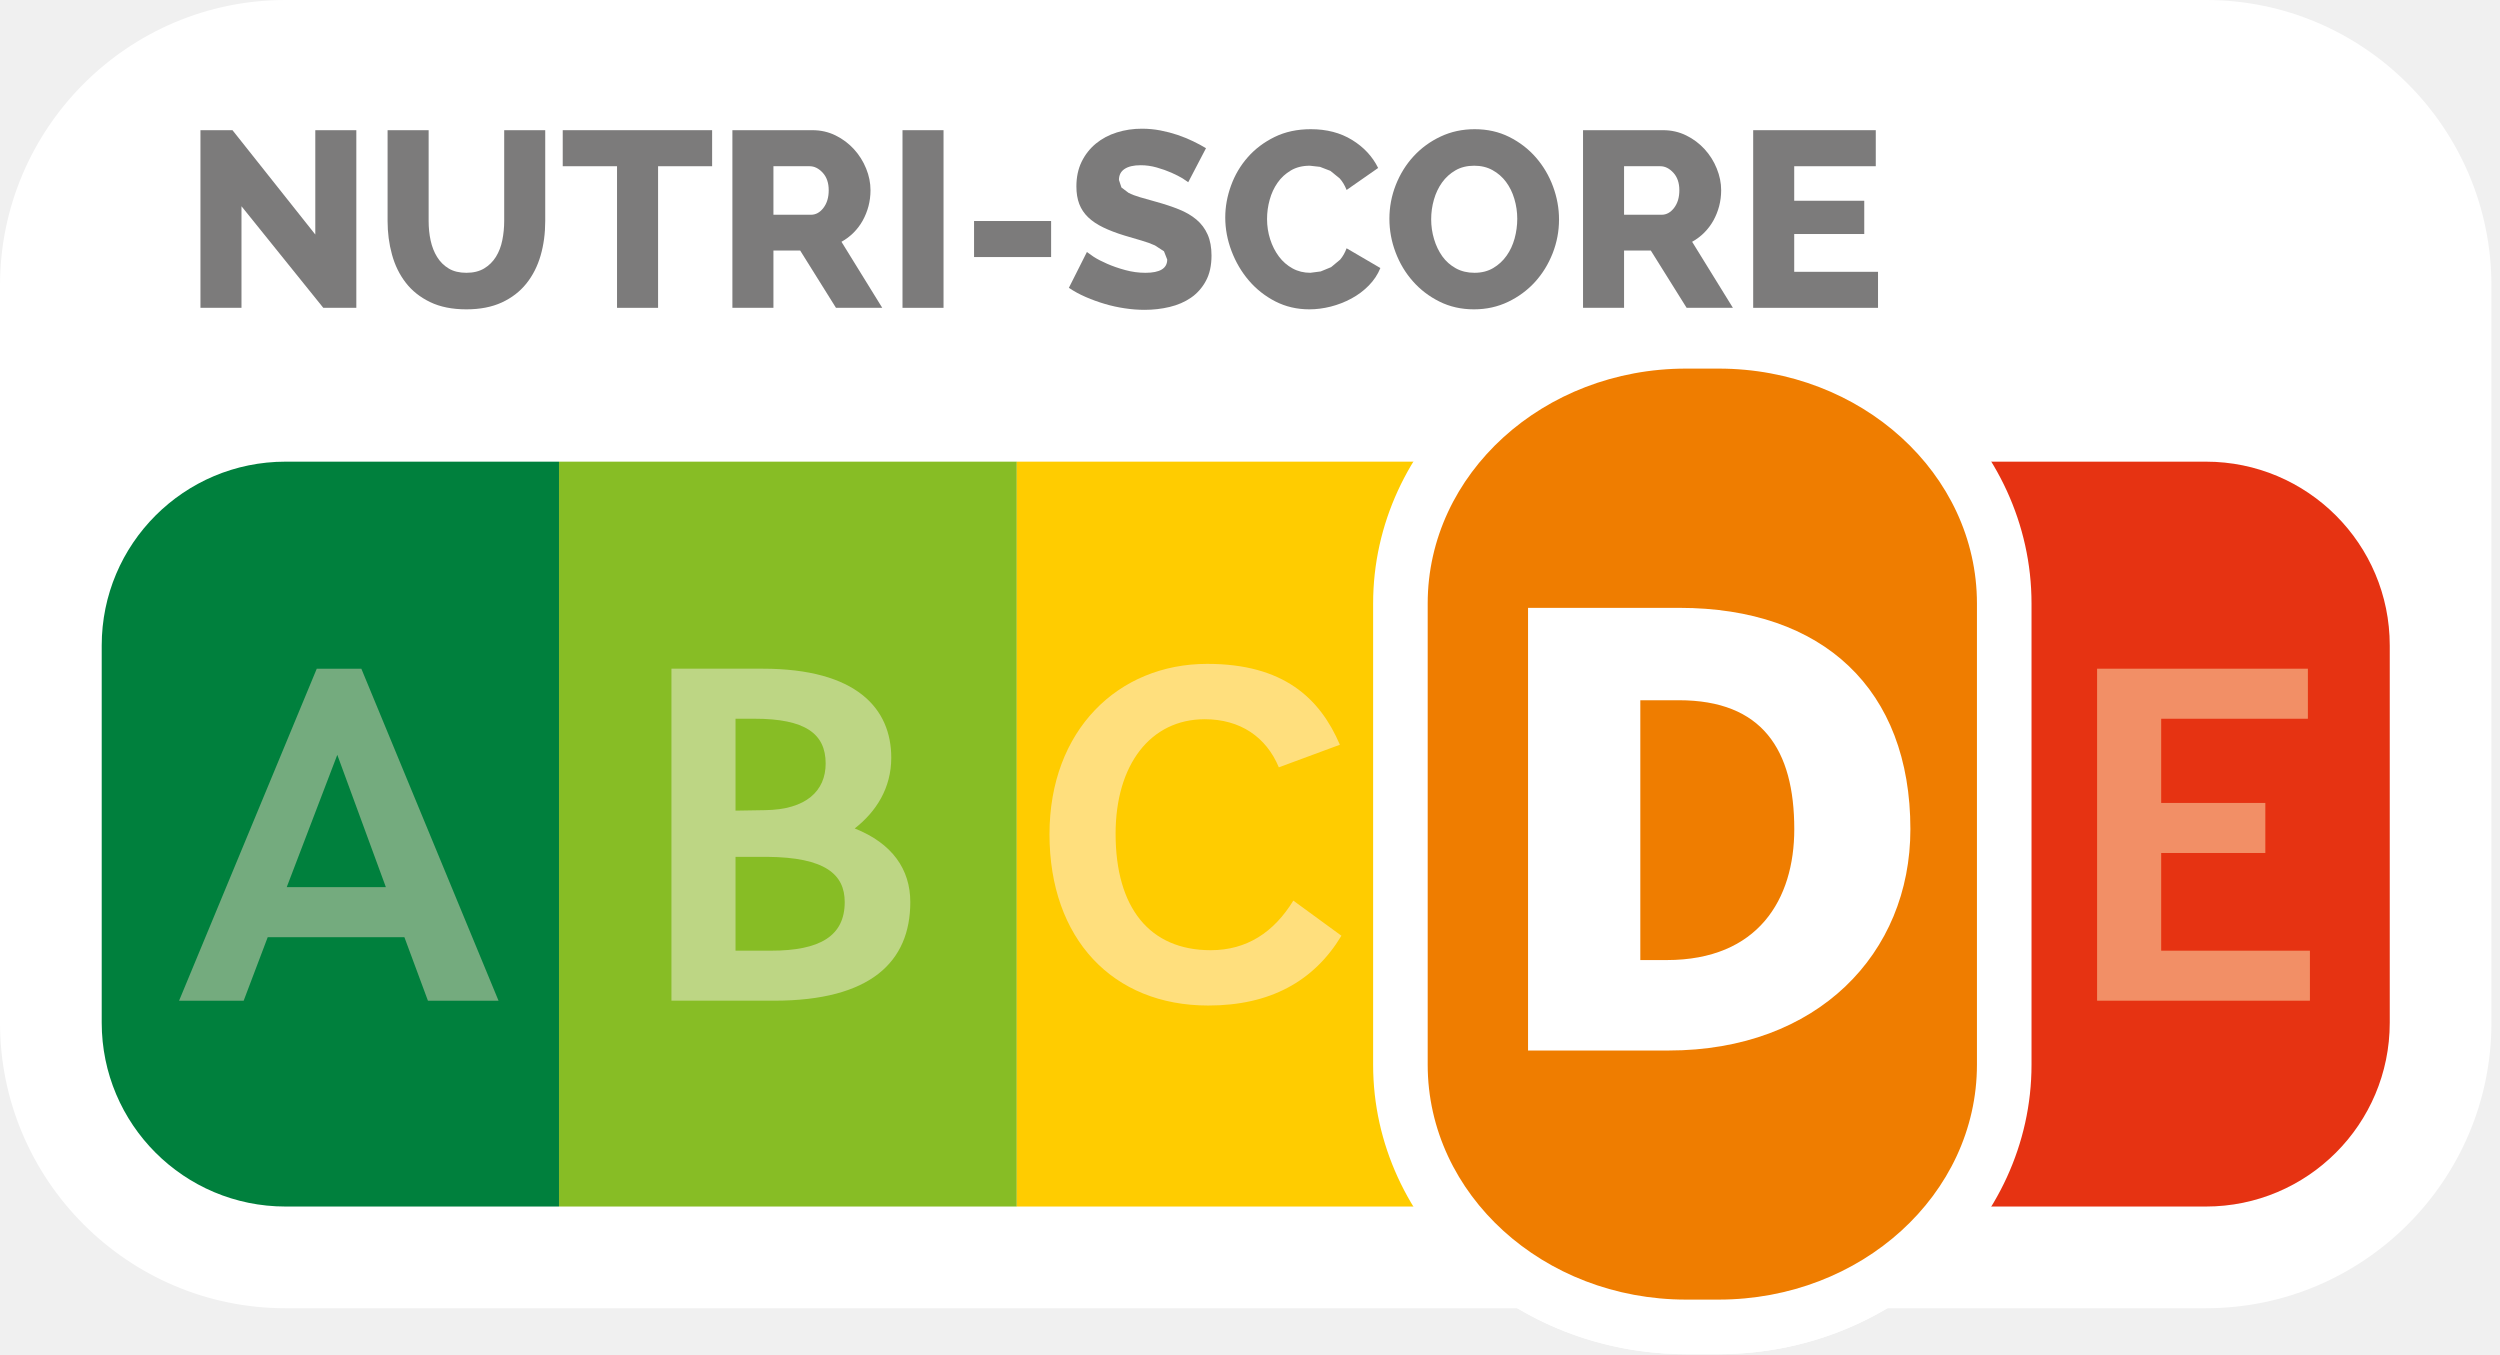
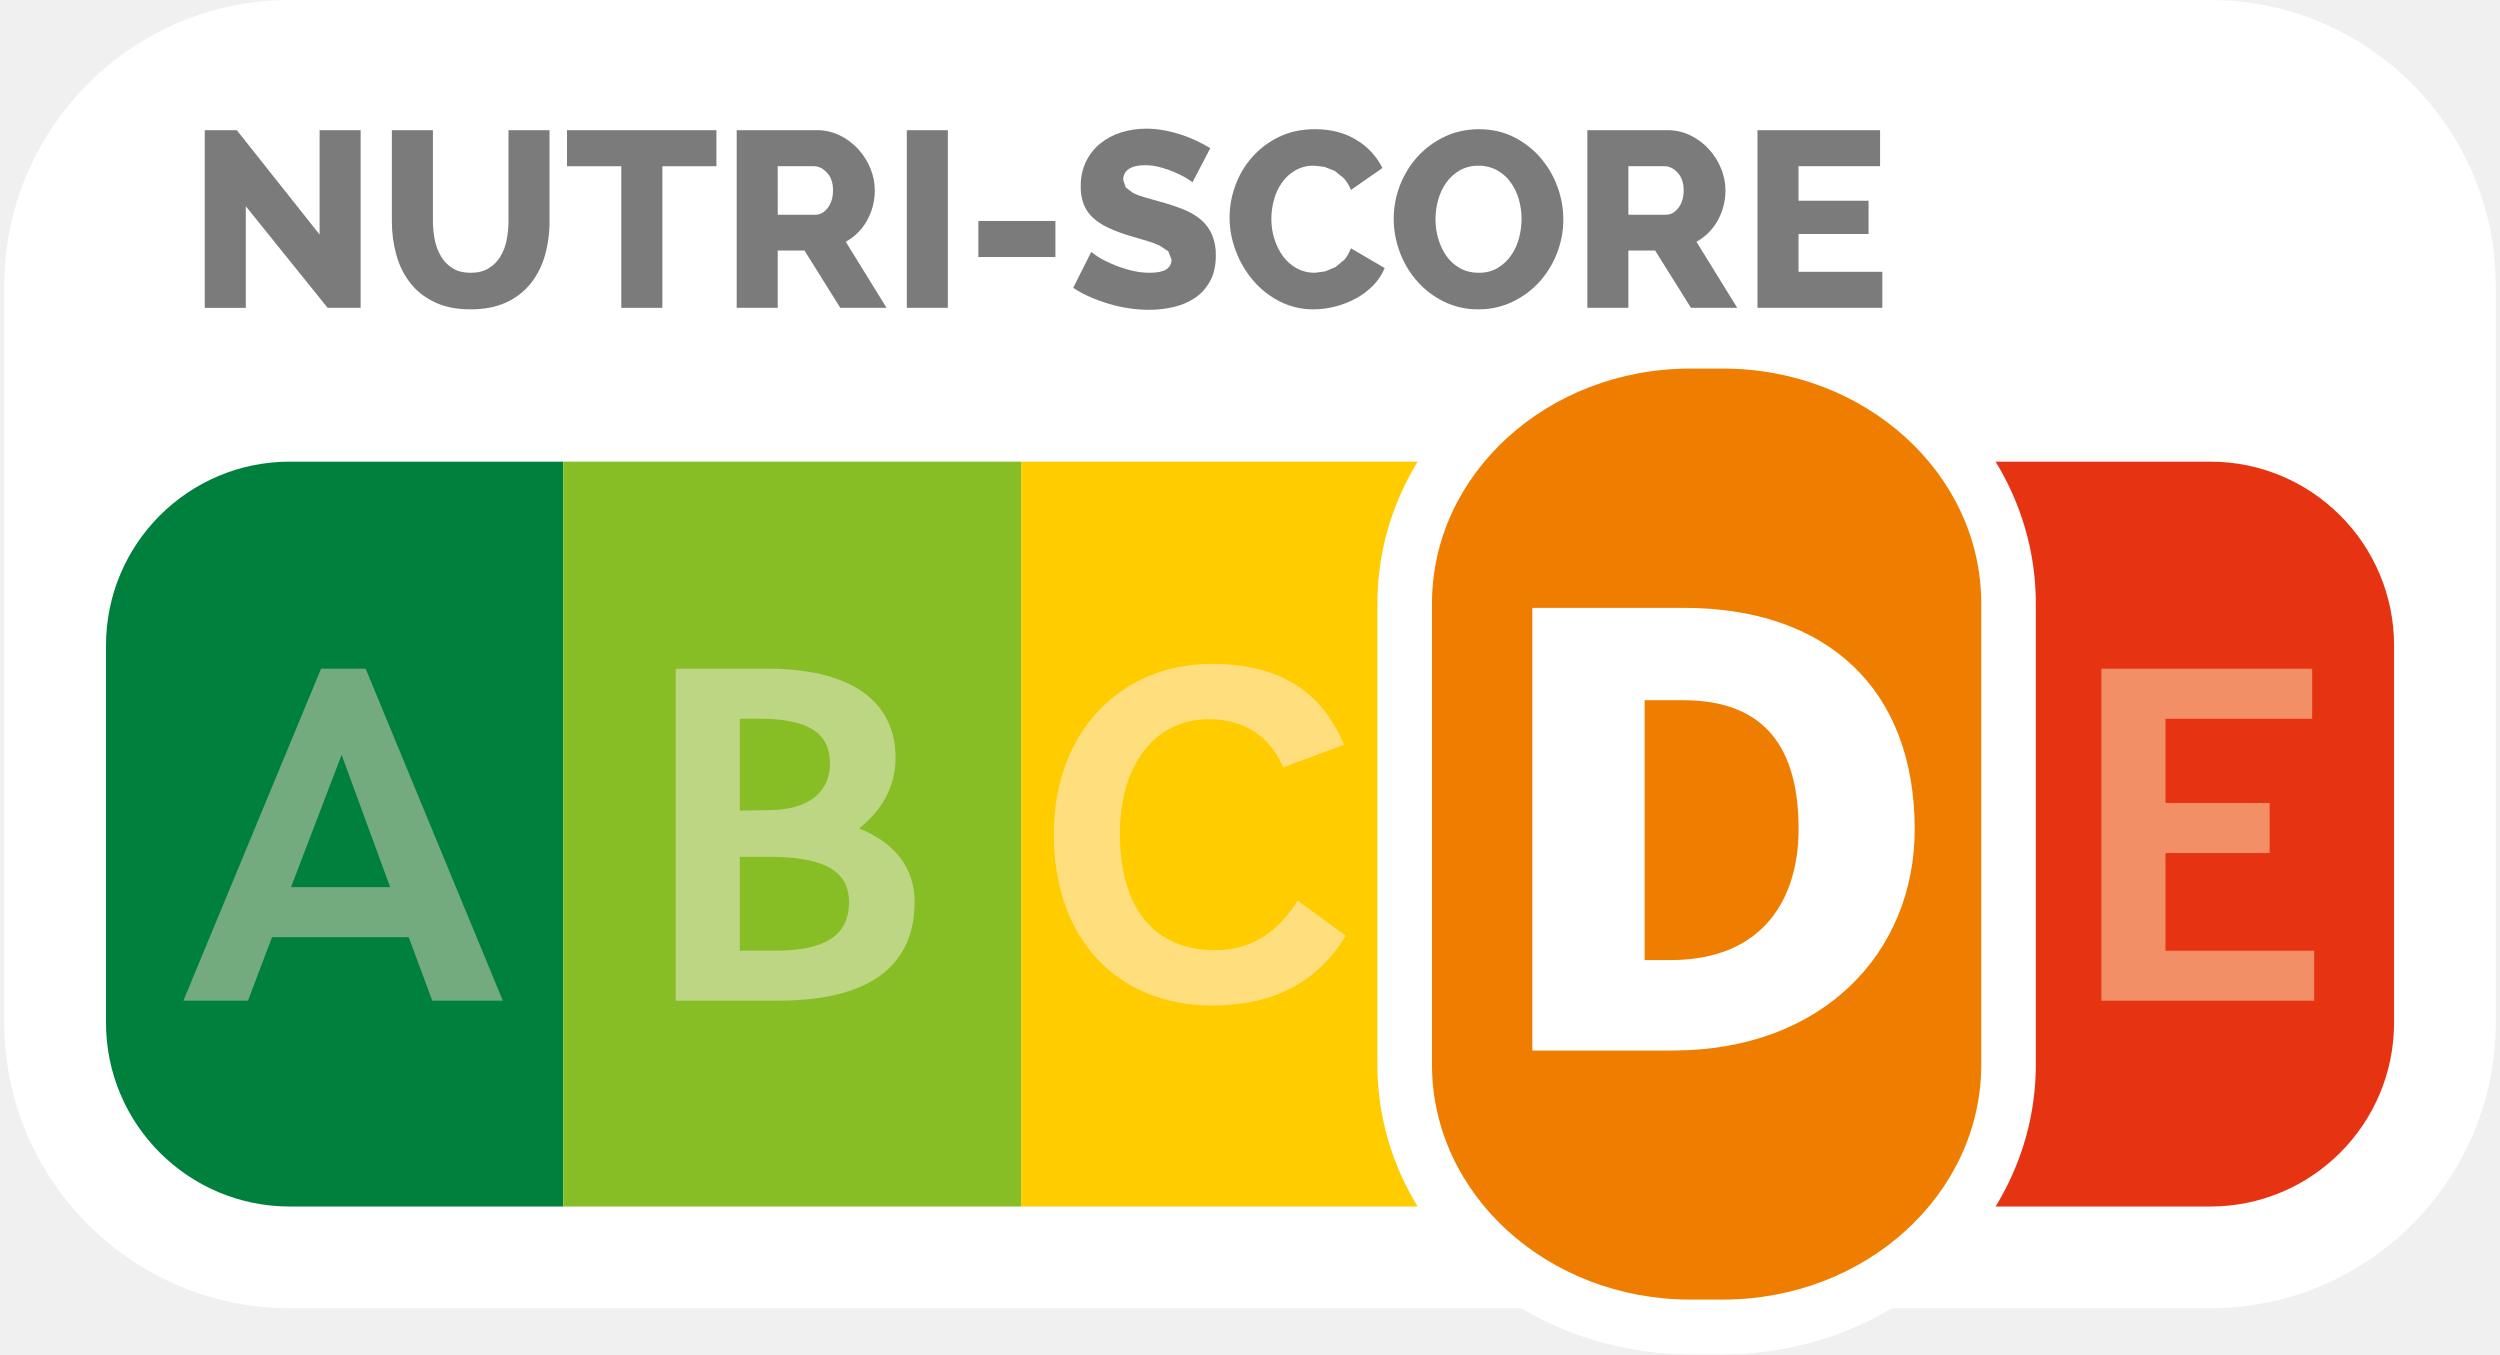
- <svg xmlns="http://www.w3.org/2000/svg" width="240" height="130" viewBox="0 0 240 130" version="1.1" id="svg2032">
-   <defs id="defs2029">
-     <clipPath clipPathUnits="userSpaceOnUse" id="clipPath1836">
-       <path d="m -576.406,-131.683 h 841.89 v 595.276 H -576.406 Z" id="path1838" style="stroke-width:1" />
-     </clipPath>
-     <clipPath clipPathUnits="userSpaceOnUse" id="clipPath1817">
-       <path d="m -480.445,-91.617 h 841.89 v 595.276 H -480.445 Z" id="path1819" style="stroke-width:1" />
-     </clipPath>
-     <clipPath clipPathUnits="userSpaceOnUse" id="clipPath1872">
-       <path d="m -488.313,-132.237 h 841.89 v 595.276 H -488.313 Z" id="path1874" style="stroke-width:1" />
-     </clipPath>
-     <clipPath clipPathUnits="userSpaceOnUse" id="clipPath1878">
-       <path d="m -519.714,-136.177 h 841.89 v 595.276 H -519.714 Z" id="path1880" style="stroke-width:1" />
-     </clipPath>
-     <clipPath clipPathUnits="userSpaceOnUse" id="clipPath1886">
-       <path d="m -521.325,-134.642 h 841.89 v 595.276 H -521.325 Z" id="path1888" style="stroke-width:1" />
-     </clipPath>
-     <clipPath clipPathUnits="userSpaceOnUse" id="clipPath1892">
-       <path d="m -532.144,-130.648 h 841.89 v 595.276 H -532.144 Z" id="path1894" style="stroke-width:1" />
-     </clipPath>
-     <clipPath clipPathUnits="userSpaceOnUse" id="clipPath1898">
-       <path d="m -500.02,-102.749 h 841.89 v 595.276 H -500.02 Z" id="path1900" style="stroke-width:1" />
-     </clipPath>
-     <clipPath clipPathUnits="userSpaceOnUse" id="clipPath1904">
-       <path d="m -522.55,-115.224 h 841.89 v 595.276 H -522.55 Z" id="path1906" style="stroke-width:1" />
-     </clipPath>
-     <clipPath clipPathUnits="userSpaceOnUse" id="clipPath1910">
-       <path d="m -561.373,-85.195 h 841.89 v 595.276 H -561.373 Z" id="path1912" style="stroke-width:1" />
-     </clipPath>
-     <clipPath clipPathUnits="userSpaceOnUse" id="clipPath1916">
-       <path d="m -562.786,-87.568 h 841.89 v 595.276 H -562.786 Z" id="path1918" style="stroke-width:1" />
-     </clipPath>
-     <clipPath clipPathUnits="userSpaceOnUse" id="clipPath1593">
-       <path d="m -503.056,-291.809 h 841.89 v 595.276 H -503.056 Z" id="path1595" style="stroke-width:1" />
-     </clipPath>
-     <clipPath clipPathUnits="userSpaceOnUse" id="clipPath1929">
-       <path d="m -503.055,-239.322 h 841.89 v 595.276 H -503.055 Z" id="path1931" style="stroke-width:1" />
-     </clipPath>
-     <clipPath clipPathUnits="userSpaceOnUse" id="clipPath1605">
-       <path d="m -427.382,-279.942 h 841.89 v 595.276 H -427.382 Z" id="path1607" style="stroke-width:1" />
-     </clipPath>
-     <clipPath clipPathUnits="userSpaceOnUse" id="clipPath1618">
-       <path d="m -458.785,-283.881 h 841.89 v 595.276 H -458.785 Z" id="path1620" style="stroke-width:1" />
-     </clipPath>
-     <clipPath clipPathUnits="userSpaceOnUse" id="clipPath1611">
-       <path d="M -460.394,-282.347 H 381.496 V 312.929 H -460.394 Z" id="path1613" style="stroke-width:1" />
-     </clipPath>
-     <clipPath clipPathUnits="userSpaceOnUse" id="clipPath1599">
-       <path d="m -471.214,-278.353 h 841.89 v 595.276 H -471.214 Z" id="path1601" style="stroke-width:1" />
-     </clipPath>
-     <clipPath clipPathUnits="userSpaceOnUse" id="clipPath1624">
-       <path d="m -441.091,-250.452 h 841.89 v 595.276 H -441.091 Z" id="path1626" style="stroke-width:1" />
-     </clipPath>
-     <clipPath clipPathUnits="userSpaceOnUse" id="clipPath1630">
-       <path d="m -461.62,-262.929 h 841.89 v 595.276 H -461.62 Z" id="path1632" style="stroke-width:1" />
-     </clipPath>
-     <clipPath clipPathUnits="userSpaceOnUse" id="clipPath1636">
-       <path d="m -478.601,-250.452 h 841.89 v 595.276 H -478.601 Z" id="path1638" style="stroke-width:1" />
-     </clipPath>
-     <clipPath clipPathUnits="userSpaceOnUse" id="clipPath1642">
-       <path d="m -420.708,-232.9 h 841.89 v 595.276 H -420.708 Z" id="path1644" style="stroke-width:1" />
-     </clipPath>
-     <clipPath clipPathUnits="userSpaceOnUse" id="clipPath1922">
-       <path d="m -422.121,-235.273 h 841.89 v 595.276 H -422.121 Z" id="path1924" style="stroke-width:1" />
-     </clipPath>
-     <clipPath clipPathUnits="userSpaceOnUse" id="clipPath1866">
-       <path d="m -625.833,-291.809 h 841.89 v 595.276 H -625.833 Z" id="path1868" style="stroke-width:1" />
-     </clipPath>
-     <clipPath clipPathUnits="userSpaceOnUse" id="clipPath1717">
-       <path d="m -625.833,-239.322 h 841.89 v 595.276 H -625.833 Z" id="path1719" style="stroke-width:1" />
-     </clipPath>
-     <clipPath clipPathUnits="userSpaceOnUse" id="clipPath1729">
-       <path d="m -542.292,-239.322 h 841.89 v 595.276 H -542.292 Z" id="path1731" style="stroke-width:1" />
-     </clipPath>
-     <clipPath clipPathUnits="userSpaceOnUse" id="clipPath1735">
-       <path d="m -586.469,-262.929 h 841.89 v 595.276 H -586.469 Z" id="path1737" style="stroke-width:1" />
-     </clipPath>
-     <clipPath clipPathUnits="userSpaceOnUse" id="clipPath1741">
-       <path d="m -601.379,-250.452 h 841.89 v 595.276 H -601.379 Z" id="path1743" style="stroke-width:1" />
-     </clipPath>
-     <clipPath clipPathUnits="userSpaceOnUse" id="clipPath1747">
-       <path d="m -550.161,-279.942 h 841.89 v 595.276 H -550.161 Z" id="path1749" style="stroke-width:1" />
-     </clipPath>
-     <clipPath clipPathUnits="userSpaceOnUse" id="clipPath1759">
-       <path d="m -581.562,-283.881 h 841.89 v 595.276 H -581.562 Z" id="path1761" style="stroke-width:1" />
-     </clipPath>
-     <clipPath clipPathUnits="userSpaceOnUse" id="clipPath1765">
-       <path d="M -583.172,-282.347 H 258.718 V 312.929 H -583.172 Z" id="path1767" style="stroke-width:1" />
-     </clipPath>
-     <clipPath clipPathUnits="userSpaceOnUse" id="clipPath1773">
-       <path d="m -593.991,-278.353 h 841.89 v 595.276 H -593.991 Z" id="path1775" style="stroke-width:1" />
-     </clipPath>
-     <clipPath clipPathUnits="userSpaceOnUse" id="clipPath1779">
-       <path d="m -563.464,-232.9 h 841.89 v 595.276 H -563.464 Z" id="path1781" style="stroke-width:1" />
-     </clipPath>
-     <clipPath clipPathUnits="userSpaceOnUse" id="clipPath1785">
-       <path d="m -564.877,-235.273 h 841.89 v 595.276 H -564.877 Z" id="path1787" style="stroke-width:1" />
-     </clipPath>
-     <clipPath clipPathUnits="userSpaceOnUse" id="clipPath1792">
-       <path d="m -503.055,-216.392 h 841.89 v 595.276 H -503.055 Z" id="path1794" style="stroke-width:1" />
-     </clipPath>
-     <clipPath clipPathUnits="userSpaceOnUse" id="clipPath1753">
-       <path d="m -503.055,-163.905 h 841.89 v 595.276 H -503.055 Z" id="path1755" style="stroke-width:1" />
-     </clipPath>
-     <clipPath clipPathUnits="userSpaceOnUse" id="clipPath1723">
-       <path d="m -419.514,-163.905 h 841.89 v 595.276 H -419.514 Z" id="path1725" style="stroke-width:1" />
-     </clipPath>
-     <clipPath clipPathUnits="userSpaceOnUse" id="clipPath1798">
-       <path d="M -427.382,-204.525 H 414.508 V 390.751 H -427.382 Z" id="path1800" style="stroke-width:1" />
-     </clipPath>
-     <clipPath clipPathUnits="userSpaceOnUse" id="clipPath1804">
-       <path d="m -458.784,-208.465 h 841.89 v 595.276 H -458.784 Z" id="path1806" style="stroke-width:1" />
-     </clipPath>
-     <clipPath clipPathUnits="userSpaceOnUse" id="clipPath1810">
-       <path d="m -460.394,-206.93 h 841.89 v 595.276 H -460.394 Z" id="path1812" style="stroke-width:1" />
-     </clipPath>
-     <clipPath clipPathUnits="userSpaceOnUse" id="clipPath1823">
-       <path d="m -471.213,-202.936 h 841.89 v 595.276 H -471.213 Z" id="path1825" style="stroke-width:1" />
-     </clipPath>
-     <clipPath clipPathUnits="userSpaceOnUse" id="clipPath1830">
-       <path d="m -437.456,-175.036 h 841.89 v 595.276 H -437.456 Z" id="path1832" style="stroke-width:1" />
-     </clipPath>
-     <clipPath clipPathUnits="userSpaceOnUse" id="clipPath1848">
-       <path d="m -480.209,-175.036 h 841.89 v 595.276 H -480.209 Z" id="path1850" style="stroke-width:1" />
-     </clipPath>
-     <clipPath clipPathUnits="userSpaceOnUse" id="clipPath1842">
-       <path d="m -460.551,-157.483 h 841.89 v 595.276 H -460.551 Z" id="path1844" style="stroke-width:1" />
-     </clipPath>
-     <clipPath clipPathUnits="userSpaceOnUse" id="clipPath1854">
-       <path d="m -461.964,-159.856 h 841.89 v 595.276 H -461.964 Z" id="path1856" style="stroke-width:1" />
-     </clipPath>
-     <clipPath clipPathUnits="userSpaceOnUse" id="clipPath1860">
-       <path d="m -452.876,-180.763 h 841.89 v 595.276 H -452.876 Z" id="path1862" style="stroke-width:1" />
-     </clipPath>
-     <clipPath clipPathUnits="userSpaceOnUse" id="clipPath1648">
-       <path d="m -625.835,-216.392 h 841.89 v 595.276 H -625.835 Z" id="path1650" style="stroke-width:1" />
-     </clipPath>
-     <clipPath clipPathUnits="userSpaceOnUse" id="clipPath1655">
-       <path d="m -625.833,-163.905 h 841.89 v 595.276 H -625.833 Z" id="path1657" style="stroke-width:1" />
-     </clipPath>
-     <clipPath clipPathUnits="userSpaceOnUse" id="clipPath1661">
-       <path d="m -542.292,-163.905 h 841.89 v 595.276 H -542.292 Z" id="path1663" style="stroke-width:1" />
-     </clipPath>
-     <clipPath clipPathUnits="userSpaceOnUse" id="clipPath1673">
-       <path d="M -550.161,-204.525 H 291.729 V 390.751 H -550.161 Z" id="path1675" style="stroke-width:1" />
-     </clipPath>
-     <clipPath clipPathUnits="userSpaceOnUse" id="clipPath1667">
-       <path d="m -581.562,-208.465 h 841.89 v 595.276 H -581.562 Z" id="path1669" style="stroke-width:1" />
-     </clipPath>
-     <clipPath clipPathUnits="userSpaceOnUse" id="clipPath1687">
-       <path d="m -583.173,-206.93 h 841.89 v 595.276 H -583.173 Z" id="path1689" style="stroke-width:1" />
-     </clipPath>
-     <clipPath clipPathUnits="userSpaceOnUse" id="clipPath1680">
-       <path d="m -593.993,-202.935 h 841.89 v 595.276 H -593.993 Z" id="path1682" style="stroke-width:1" />
-     </clipPath>
-     <clipPath clipPathUnits="userSpaceOnUse" id="clipPath1693">
-       <path d="m -561.868,-175.036 h 841.89 v 595.276 H -561.868 Z" id="path1695" style="stroke-width:1" />
-     </clipPath>
-     <clipPath clipPathUnits="userSpaceOnUse" id="clipPath1699">
-       <path d="m -582.388,-187.512 h 841.89 v 595.276 H -582.388 Z" id="path1701" style="stroke-width:1" />
-     </clipPath>
-     <clipPath clipPathUnits="userSpaceOnUse" id="clipPath1705">
-       <path d="m -603.221,-157.483 h 841.89 v 595.276 H -603.221 Z" id="path1707" style="stroke-width:1" />
-     </clipPath>
-     <clipPath clipPathUnits="userSpaceOnUse" id="clipPath1711">
-       <path d="m -604.633,-159.856 h 841.89 v 595.276 H -604.633 Z" id="path1713" style="stroke-width:1" />
-     </clipPath>
-   </defs>
+ <svg xmlns="http://www.w3.org/2000/svg" id="svg2032" width="240" height="130" version="1.1" viewBox="0 0 240 130">
  <g id="layer1">
-     <g id="g2493" transform="matrix(2.206756,0,0,-2.206756,-1169.297,643.9515)">
-       <g id="g2468" transform="translate(6.7998622e-4,75.4167)">
-         <path d="m 0,0 h -83.542 c -6.849,0 -12.422,-5.573 -12.422,-12.421 v -32.07 c 0,-6.849 5.573,-12.421 12.422,-12.421 h 53.598 c 2.118,-1.258 4.63,-1.998 7.329,-1.998 h 1.414 c 2.699,0 5.211,0.74 7.329,1.998 H 0 c 6.849,0 12.42,5.572 12.42,12.421 v 32.07 C 12.42,-5.573 6.849,0 0,0" style="fill:#ffffff;fill-opacity:1;fill-rule:nonzero;stroke:none" id="path248" transform="translate(625.8347,216.3924)" clip-path="url(#clipPath1648)" />
-         <path d="M 0,0 H -11.896 V 32.404 H 0 c 4.417,0 7.998,-3.58 7.998,-7.997 V 7.998 C 7.998,3.581 4.417,0 0,0" style="fill:#e63312;fill-opacity:1;fill-rule:nonzero;stroke:none" id="path252" transform="translate(625.8335,163.9048)" clip-path="url(#clipPath1655)" />
-         <path d="M 0,0 H 11.896 V 32.404 H 0 c -4.417,0 -7.997,-3.58 -7.997,-7.997 V 7.998 C -7.997,3.581 -4.417,0 0,0" style="fill:#00803d;fill-opacity:1;fill-rule:nonzero;stroke:none" id="path256" transform="translate(542.2924,163.9048)" clip-path="url(#clipPath1661)" />
-         <path d="m 630.27,187.302 h -9.17 v -14.443 h 9.258 v 2.176 h -6.47 v 4.25 h 4.531 v 2.177 h -4.531 v 3.663 h 6.382 z" style="fill:#f28f66;fill-opacity:1;fill-rule:nonzero;stroke:none" id="path260" />
-         <path d="m 540.376,207.42 v -4.419 h -1.785 v 7.728 h 1.393 l 3.603,-4.539 v 4.539 h 1.785 v -7.728 h -1.437 z" style="fill:#7c7b7b;fill-opacity:1;fill-rule:nonzero;stroke:none" id="path264" />
-         <path d="M 0,0 C 0.305,0 0.562,0.063 0.773,0.19 0.984,0.317 1.154,0.486 1.285,0.696 1.415,0.907 1.508,1.148 1.562,1.42 1.617,1.692 1.644,1.97 1.644,2.253 V 6.204 H 3.429 V 2.253 C 3.429,1.715 3.362,1.215 3.228,0.751 3.093,0.286 2.886,-0.121 2.607,-0.469 2.328,-0.817 1.972,-1.091 1.54,-1.291 1.109,-1.489 0.595,-1.59 0,-1.59 c -0.616,0 -1.142,0.105 -1.578,0.316 -0.436,0.21 -0.789,0.491 -1.061,0.844 -0.272,0.352 -0.472,0.76 -0.599,1.224 -0.128,0.464 -0.191,0.951 -0.191,1.459 v 3.951 h 1.786 V 2.253 c 0,-0.297 0.028,-0.581 0.087,-0.85 0.058,-0.267 0.152,-0.508 0.283,-0.718 0.131,-0.21 0.299,-0.377 0.506,-0.5 C -0.561,0.061 -0.304,0 0,0" style="fill:#7c7b7b;fill-opacity:1;fill-rule:nonzero;stroke:none" id="path276" transform="translate(550.1608,204.525)" clip-path="url(#clipPath1673)" />
-         <path d="m 560.85,209.161 h -2.351 v -6.16 h -1.786 v 6.16 h -2.362 v 1.568 h 6.499 z" style="fill:#7c7b7b;fill-opacity:1;fill-rule:nonzero;stroke:none" id="path280" />
-         <path d="m 561.732,203.001 v 7.728 h 3.482 c 0.364,0 0.699,-0.077 1.008,-0.229 0.307,-0.152 0.574,-0.352 0.799,-0.599 0.225,-0.247 0.401,-0.526 0.528,-0.838 0.128,-0.312 0.191,-0.627 0.191,-0.947 0,-0.239 -0.03,-0.47 -0.087,-0.691 -0.059,-0.221 -0.142,-0.43 -0.251,-0.626 -0.108,-0.195 -0.241,-0.371 -0.397,-0.527 -0.156,-0.157 -0.332,-0.289 -0.528,-0.398 l 1.774,-2.873 h -2.013 l -1.557,2.492 h -1.164 v -2.492 z m 1.785,4.049 h 1.632 c 0.21,0 0.392,0.099 0.544,0.299 0.153,0.2 0.229,0.455 0.229,0.767 0,0.32 -0.087,0.573 -0.261,0.763 -0.174,0.188 -0.364,0.282 -0.566,0.282 h -1.578 z" style="fill:#7c7b7b;fill-opacity:1;fill-rule:nonzero;stroke:none" id="path292" />
-         <path d="m 569.132,210.729 h 1.785 v -7.728 h -1.785 z" style="fill:#7c7b7b;fill-opacity:1;fill-rule:nonzero;stroke:none" id="path294" />
-         <path d="m 572.245,206.778 h 3.352 v -1.568 h -3.352 z" style="fill:#7c7b7b;fill-opacity:1;fill-rule:nonzero;stroke:none" id="path296" />
-         <path d="M 0,0 -0.239,0.164 C -0.37,0.243 -0.533,0.327 -0.729,0.414 -0.925,0.501 -1.14,0.577 -1.371,0.642 -1.603,0.708 -1.836,0.74 -2.067,0.74 -2.373,0.74 -2.607,0.686 -2.77,0.577 -2.933,0.468 -3.014,0.309 -3.014,0.098 l 0.109,-0.327 0.31,-0.233 c 0.133,-0.069 0.301,-0.133 0.5,-0.191 0.2,-0.058 0.43,-0.124 0.692,-0.196 0.369,-0.102 0.703,-0.212 1,-0.332 0.298,-0.119 0.552,-0.268 0.763,-0.446 0.21,-0.178 0.372,-0.394 0.484,-0.648 0.113,-0.254 0.169,-0.559 0.169,-0.914 0,-0.436 -0.082,-0.804 -0.245,-1.104 -0.163,-0.302 -0.38,-0.545 -0.648,-0.73 -0.268,-0.185 -0.578,-0.319 -0.93,-0.403 -0.352,-0.084 -0.714,-0.125 -1.083,-0.125 -0.284,0 -0.572,0.021 -0.866,0.066 -0.294,0.043 -0.582,0.106 -0.865,0.19 -0.283,0.083 -0.559,0.183 -0.827,0.299 -0.269,0.116 -0.516,0.25 -0.741,0.403 l 0.784,1.557 0.294,-0.207 c 0.159,-0.103 0.355,-0.204 0.588,-0.305 0.232,-0.102 0.493,-0.193 0.783,-0.272 0.291,-0.08 0.585,-0.12 0.882,-0.12 0.632,0 0.947,0.192 0.947,0.577 l -0.141,0.359 -0.392,0.255 c -0.167,0.077 -0.363,0.148 -0.588,0.213 -0.225,0.065 -0.471,0.138 -0.74,0.218 -0.356,0.109 -0.664,0.227 -0.925,0.354 -0.262,0.126 -0.48,0.273 -0.654,0.44 -0.174,0.167 -0.302,0.36 -0.386,0.577 -0.083,0.218 -0.125,0.471 -0.125,0.762 0,0.407 0.076,0.765 0.228,1.077 0.153,0.312 0.36,0.575 0.621,0.79 0.261,0.214 0.564,0.376 0.909,0.484 0.344,0.109 0.709,0.163 1.094,0.163 0.276,0 0.544,-0.026 0.805,-0.076 0.261,-0.051 0.51,-0.116 0.746,-0.195 C -0.227,1.977 -0.004,1.886 0.207,1.785 0.418,1.684 0.606,1.582 0.773,1.481 Z" style="fill:#7c7b7b;fill-opacity:1;fill-rule:nonzero;stroke:none" id="path308" transform="translate(581.5619,208.4646)" clip-path="url(#clipPath1667)" />
-         <path d="M 0,0 C 0,0.464 0.083,0.927 0.251,1.388 0.417,1.848 0.66,2.26 0.98,2.623 1.299,2.986 1.688,3.279 2.15,3.505 2.611,3.73 3.135,3.842 3.722,3.842 4.412,3.842 5.011,3.686 5.518,3.374 6.026,3.062 6.404,2.656 6.651,2.155 L 5.279,1.198 C 5.199,1.4 5.098,1.569 4.975,1.704 L 4.572,2.03 4.12,2.204 3.679,2.253 C 3.36,2.253 3.084,2.184 2.852,2.046 2.619,1.908 2.427,1.731 2.275,1.512 2.123,1.295 2.008,1.048 1.933,0.773 1.856,0.497 1.818,0.217 1.818,-0.065 c 0,-0.305 0.045,-0.599 0.136,-0.882 0.09,-0.283 0.218,-0.533 0.381,-0.751 0.163,-0.217 0.361,-0.39 0.593,-0.517 0.232,-0.127 0.49,-0.19 0.773,-0.19 l 0.452,0.059 0.451,0.186 0.393,0.326 c 0.115,0.134 0.209,0.3 0.282,0.495 L 6.748,-2.198 C 6.633,-2.482 6.464,-2.736 6.242,-2.961 6.021,-3.186 5.769,-3.374 5.486,-3.526 5.203,-3.679 4.904,-3.795 4.588,-3.876 4.272,-3.955 3.963,-3.995 3.657,-3.995 3.121,-3.995 2.629,-3.88 2.182,-3.652 1.736,-3.423 1.352,-3.121 1.028,-2.743 0.706,-2.366 0.454,-1.937 0.273,-1.459 0.091,-0.98 0,-0.494 0,0" style="fill:#7c7b7b;fill-opacity:1;fill-rule:nonzero;stroke:none" id="path312" transform="translate(583.1727,206.9302)" clip-path="url(#clipPath1687)" />
-         <path d="M 0,0 C -0.552,0 -1.052,0.113 -1.502,0.338 -1.953,0.563 -2.339,0.858 -2.661,1.225 -2.985,1.591 -3.234,2.01 -3.412,2.482 -3.59,2.953 -3.679,3.44 -3.679,3.94 c 0,0.508 0.092,0.998 0.277,1.47 0.186,0.471 0.443,0.887 0.773,1.246 0.33,0.359 0.722,0.646 1.176,0.86 C -1,7.73 -0.505,7.837 0.032,7.837 0.583,7.837 1.084,7.725 1.534,7.5 1.984,7.274 2.371,6.978 2.694,6.607 3.016,6.237 3.265,5.816 3.439,5.345 3.613,4.873 3.7,4.394 3.7,3.908 3.7,3.4 3.607,2.91 3.423,2.439 3.237,1.967 2.982,1.552 2.656,1.192 2.328,0.833 1.939,0.544 1.486,0.327 1.032,0.109 0.537,0 0,0 m -1.862,3.918 c 0,-0.297 0.042,-0.585 0.126,-0.864 0.083,-0.28 0.203,-0.528 0.358,-0.747 0.156,-0.217 0.353,-0.391 0.589,-0.522 0.235,-0.13 0.506,-0.195 0.81,-0.195 0.312,0 0.585,0.069 0.817,0.207 C 1.069,1.934 1.264,2.113 1.42,2.335 1.577,2.556 1.692,2.807 1.769,3.086 1.844,3.365 1.883,3.651 1.883,3.94 1.883,4.238 1.84,4.527 1.757,4.805 1.674,5.086 1.553,5.331 1.393,5.546 1.233,5.76 1.037,5.93 0.805,6.057 0.573,6.185 0.308,6.248 0.011,6.248 -0.301,6.248 -0.574,6.181 -0.805,6.047 -1.038,5.912 -1.232,5.736 -1.388,5.519 -1.544,5.301 -1.662,5.052 -1.742,4.774 -1.822,4.493 -1.862,4.209 -1.862,3.918" style="fill:#7c7b7b;fill-opacity:1;fill-rule:nonzero;stroke:none" id="path316" transform="translate(593.9926,202.9351)" clip-path="url(#clipPath1680)" />
-         <path d="m 598.737,203.001 v 7.728 h 3.483 c 0.363,0 0.698,-0.077 1.007,-0.229 0.309,-0.152 0.574,-0.352 0.8,-0.599 0.225,-0.247 0.401,-0.526 0.527,-0.838 0.127,-0.312 0.192,-0.627 0.192,-0.947 0,-0.239 -0.03,-0.47 -0.087,-0.691 -0.059,-0.221 -0.142,-0.43 -0.251,-0.626 -0.109,-0.195 -0.242,-0.371 -0.397,-0.527 -0.157,-0.157 -0.333,-0.289 -0.528,-0.398 l 1.774,-2.873 h -2.013 l -1.558,2.492 h -1.164 v -2.492 z m 1.785,4.049 h 1.633 c 0.21,0 0.391,0.099 0.544,0.299 0.153,0.2 0.228,0.455 0.228,0.767 0,0.32 -0.087,0.573 -0.261,0.763 -0.174,0.188 -0.363,0.282 -0.565,0.282 h -1.579 z" style="fill:#7c7b7b;fill-opacity:1;fill-rule:nonzero;stroke:none" id="path320" />
-         <path d="m 611.57,204.568 v -1.567 h -5.431 v 7.728 h 5.333 v -1.568 h -3.548 v -1.502 h 3.047 v -1.447 h -3.047 v -1.644 z" style="fill:#7c7b7b;fill-opacity:1;fill-rule:nonzero;stroke:none" id="path324" />
-         <path d="m 574.105,163.905 h -19.916 v 32.404 h 19.916 z" style="fill:#87bd25;fill-opacity:1;fill-rule:nonzero;stroke:none" id="path326" />
-         <path d="m 594.021,163.905 h -19.917 v 32.404 h 19.917 z" style="fill:#ffcc00;fill-opacity:1;fill-rule:nonzero;stroke:none" id="path328" />
-         <path d="m 542.344,177.799 2.2,5.756 2.113,-5.756 z m 3.246,9.503 h -1.939 l -5.99,-14.443 h 2.81 l 1.046,2.763 h 5.946 l 1.024,-2.763 h 3.071 z" style="fill:#74ab7e;fill-opacity:1;fill-rule:nonzero;stroke:none" id="path332" />
-         <path d="M 0,0 V 4.082 H 1.373 C 3.921,4.061 4.75,3.308 4.75,2.114 4.75,0.629 3.66,0 1.547,0 Z m 0,6.092 v 3.998 h 0.828 c 2.201,0 3.093,-0.649 3.093,-1.947 0,-1.193 -0.849,-2.009 -2.635,-2.03 z m 1.177,6.175 H -2.788 V -2.176 h 4.466 c 4.204,0 5.925,1.695 5.925,4.29 0,1.424 -0.785,2.554 -2.418,3.203 0.937,0.733 1.59,1.758 1.59,3.077 0,2.136 -1.503,3.873 -5.598,3.873" style="fill:#bdd684;fill-opacity:1;fill-rule:nonzero;stroke:none" id="path344" transform="translate(561.8683,175.0355)" clip-path="url(#clipPath1693)" />
-         <path d="m 0,0 c -3.877,0 -6.862,-2.889 -6.862,-7.411 0,-4.543 2.745,-7.452 6.905,-7.452 2.68,0 4.597,1.047 5.795,3.036 l -2.092,1.528 c -0.849,-1.382 -2.026,-2.157 -3.594,-2.157 -2.657,0 -4.138,1.843 -4.138,5.066 0,3.014 1.525,4.982 3.877,4.982 1.546,0 2.679,-0.775 3.224,-2.093 l 2.656,0.983 C 4.901,-1.487 3.311,0 0,0" style="fill:#ffdf7d;fill-opacity:1;fill-rule:nonzero;stroke:none" id="path348" transform="translate(582.3883,187.5121)" clip-path="url(#clipPath1699)" />
-         <path d="m 0,0 c -7.507,0 -13.615,5.649 -13.615,12.592 v 20.063 c 0,6.944 6.108,12.593 13.615,12.593 h 1.413 c 7.507,0 13.614,-5.649 13.614,-12.593 V 12.592 C 15.027,5.649 8.92,0 1.413,0 Z" style="fill:#ffffff;fill-opacity:1;fill-rule:nonzero;stroke:none" id="path352" transform="translate(603.2205,157.4828)" clip-path="url(#clipPath1705)" />
-         <path d="m 0,0 h -1.413 c -6.209,0 -11.241,4.575 -11.241,10.219 v 20.063 c 0,5.644 5.032,10.219 11.241,10.219 H 0 c 6.208,0 11.24,-4.575 11.24,-10.219 V 10.219 C 11.24,4.575 6.208,0 0,0" style="fill:#ef7d00;fill-opacity:1;fill-rule:nonzero;stroke:none" id="path356" transform="translate(604.6333,159.8563)" clip-path="url(#clipPath1711)" />
-         <path d="m 596.345,170.692 v 19.257 h 6.586 c 6.252,0 10.047,-3.544 10.047,-9.628 0,-5.415 -4.046,-9.629 -10.521,-9.629 z m 6.028,3.935 c 3.991,0 5.554,2.651 5.554,5.694 0,3.461 -1.396,5.609 -5.023,5.609 h -1.675 v -11.303 z" style="fill:#ffffff;fill-opacity:1;fill-rule:nonzero;stroke:none" id="path360" />
+     <g id="g2493">
+       <g id="g1527">
+         <g id="g2468" fill-opacity="1" fill-rule="nonzero" stroke="none">
+           <path id="path248" fill="#fff" d="M212.183 0H27.826C12.71 0 .414 12.298.414 27.41v70.773c0 15.116 12.298 27.41 27.412 27.41h118.278a31.612 31.612 0 0 0 16.173 4.409h3.12c5.957 0 11.498-1.633 16.174-4.41h30.612c15.114 0 27.408-12.295 27.408-27.407v-70.77c0-15.115-12.294-27.413-27.408-27.413" clip-path="url(#clipPath1648)" />
+           <path id="path252" fill="#e63312" d="M212.179 115.826h-26.252V44.318h26.252a17.647 17.647 0 0 1 17.65 17.647v36.213a17.65 17.65 0 0 1-17.65 17.648" clip-path="url(#clipPath1655)" />
+           <path id="path256" fill="#00803d" d="M27.824 115.826h26.252V44.318H27.824a17.647 17.647 0 0 0-17.648 17.647v36.213a17.647 17.647 0 0 0 17.648 17.648" clip-path="url(#clipPath1661)" />
+           <path id="path260" fill="#f28f66" d="M221.97 64.194h-20.236V96.07h20.43v-4.802h-14.277v-9.379h9.999v-4.804h-9.997V69h14.081z" />
+           <path id="path264" fill="#7c7b7b" d="M23.596 19.799v9.754h-3.94V12.496h3.075l7.95 10.02v-10.02h3.94V29.55H31.45z" />
+           <path id="path276" fill="#7c7b7b" d="M45.187 26.187c.673 0 1.24-.139 1.705-.419.464-.28.839-.653 1.13-1.117a4.78 4.78 0 0 0 .612-1.597c.121-.6.18-1.214.18-1.839V12.5h3.94v8.716a11.894 11.894 0 0 1-.444 3.315 7.67 7.67 0 0 1-1.37 2.692 6.422 6.422 0 0 1-2.355 1.814c-.951.437-2.085.662-3.398.662-1.36 0-2.52-.234-3.483-.7-.962-.463-1.743-1.08-2.341-1.862-.6-.777-1.042-1.677-1.324-2.7a12.062 12.062 0 0 1-.42-3.22v-8.717h3.942v8.716c0 .656.062 1.283.192 1.876a4.965 4.965 0 0 0 .624 1.585c.287.463.66.832 1.117 1.103.455.274 1.022.408 1.693.408" clip-path="url(#clipPath1673)" />
+           <path id="path280" fill="#7c7b7b" d="M68.777 15.959h-5.19v13.594h-3.942V15.959h-5.212v-3.46h14.344z" />
+           <path id="path292" fill="#7c7b7b" d="M70.723 29.55V12.496h7.684a4.965 4.965 0 0 1 2.225.508 5.866 5.866 0 0 1 1.763 1.32c.496.545.883 1.16 1.165 1.849.283.688.42 1.384.42 2.09 0 .53-.067 1.037-.19 1.525a6.029 6.029 0 0 1-.554 1.381 5.208 5.208 0 0 1-2.042 2.041l3.915 6.34h-4.442l-3.436-5.499h-2.569v5.5zm3.94-8.935h3.6c.464 0 .866-.218 1.201-.66.338-.441.506-1.004.506-1.692 0-.706-.192-1.265-.576-1.684-.384-.415-.804-.622-1.25-.622h-3.482z" />
+           <path id="path294" fill="#7c7b7b" d="M87.053 12.499h3.94V29.55h-3.94z" />
+           <path id="path296" fill="#7c7b7b" d="M93.923 21.215h7.397v3.46h-7.397z" />
+           <path id="path308" fill="#7c7b7b" d="M114.483 17.493l-.53-.362a10.526 10.526 0 0 0-2.497-1.055 5.599 5.599 0 0 0-1.534-.216c-.675 0-1.192.119-1.551.36a1.19 1.19 0 0 0-.539 1.059l.24.719.685.514a6.201 6.201 0 0 0 1.103.422c.442.128.95.273 1.527.432a20.51 20.51 0 0 1 2.207.733c.658.265 1.218.591 1.684.984.463.393.82.87 1.068 1.43a4.943 4.943 0 0 1 .373 2.017c0 .962-.181 1.774-.54 2.436a4.55 4.55 0 0 1-1.43 1.611 6.042 6.042 0 0 1-2.053.89 10.272 10.272 0 0 1-2.39.275c-.627 0-1.262-.044-1.911-.145a13.622 13.622 0 0 1-1.909-.42 15.756 15.756 0 0 1-1.825-.66 9.798 9.798 0 0 1-1.635-.889l1.73-3.436.649.457c.35.227.783.45 1.297.673.512.225 1.088.426 1.728.6a7.3 7.3 0 0 0 1.947.265c1.394 0 2.09-.423 2.09-1.273l-.312-.792-.865-.563a9.249 9.249 0 0 0-1.297-.47c-.497-.143-1.04-.305-1.633-.481a14.18 14.18 0 0 1-2.042-.781 5.52 5.52 0 0 1-1.443-.971 3.497 3.497 0 0 1-.852-1.274 4.705 4.705 0 0 1-.275-1.681c0-.898.167-1.688.503-2.377a5.21 5.21 0 0 1 1.368-1.743 5.948 5.948 0 0 1 2.008-1.068 7.95 7.95 0 0 1 2.414-.36c.61 0 1.2.057 1.777.168.573.112 1.125.256 1.646.43a13.931 13.931 0 0 1 2.725 1.273z" clip-path="url(#clipPath1667)" />
+           <path id="path312" fill="#7c7b7b" d="M118.038 20.88a8.94 8.94 0 0 1 .552-3.063 8.436 8.436 0 0 1 1.611-2.725 8.157 8.157 0 0 1 2.582-1.947c1.015-.496 2.174-.743 3.469-.743 1.523 0 2.844.344 3.963 1.032a6.501 6.501 0 0 1 2.5 2.693l-3.027 2.11a3.64 3.64 0 0 0-.671-1.117l-.89-.72-.997-.384-.973-.108a3.509 3.509 0 0 0-1.825.457 4.019 4.019 0 0 0-1.273 1.178 5.212 5.212 0 0 0-.755 1.633 6.859 6.859 0 0 0-.254 1.847c0 .673.1 1.324.3 1.947.199.624.481 1.176.839 1.657a4.1 4.1 0 0 0 1.31 1.141c.513.28 1.082.42 1.707.42l.997-.131.993-.41.87-.72c.253-.296.46-.662.622-1.092l3.242 1.898a5.113 5.113 0 0 1-1.117 1.681 6.894 6.894 0 0 1-1.668 1.247 8.673 8.673 0 0 1-4.039 1.037 7.062 7.062 0 0 1-3.252-.759 8.291 8.291 0 0 1-2.547-2.006 9.52 9.52 0 0 1-1.666-2.833 8.997 8.997 0 0 1-.603-3.22" clip-path="url(#clipPath1687)" />
+           <path id="path316" fill="#7c7b7b" d="M141.916 29.696a7.304 7.304 0 0 1-3.315-.746 8.275 8.275 0 0 1-2.56-1.957 8.85 8.85 0 0 1-1.655-2.774 9.037 9.037 0 0 1-.59-3.218c0-1.12.204-2.202.612-3.244.41-1.037.978-1.957 1.706-2.75s1.593-1.425 2.595-1.897c1-.472 2.092-.706 3.277-.706 1.214 0 2.322.245 3.315.741a8.275 8.275 0 0 1 2.56 1.97 8.952 8.952 0 0 1 1.644 2.786 9.102 9.102 0 0 1 .573 3.171 8.855 8.855 0 0 1-.609 3.244 8.933 8.933 0 0 1-1.692 2.75 8.34 8.34 0 0 1-2.582 1.908 7.474 7.474 0 0 1-3.28.722m-4.108-8.646c0 .655.092 1.29.278 1.907.183.617.448 1.165.79 1.648a3.928 3.928 0 0 0 1.3 1.152c.518.287 1.116.43 1.787.43.688 0 1.29-.152 1.803-.457.507-.302.94-.697 1.284-1.187.347-.485.6-1.041.77-1.655a7.277 7.277 0 0 0 .252-1.887c0-.657-.095-1.295-.278-1.908a5.142 5.142 0 0 0-.803-1.634 3.982 3.982 0 0 0-1.298-1.13 3.568 3.568 0 0 0-1.752-.419 3.53 3.53 0 0 0-1.8.442 4.094 4.094 0 0 0-1.287 1.165 5.34 5.34 0 0 0-.782 1.644 6.85 6.85 0 0 0-.264 1.889" clip-path="url(#clipPath1680)" />
+           <path id="path320" fill="#7c7b7b" d="M152.385 29.55V12.496h7.686c.8 0 1.54.17 2.222.508a5.892 5.892 0 0 1 1.765 1.32 6.135 6.135 0 0 1 1.163 1.849c.28.688.424 1.384.424 2.09 0 .53-.066 1.037-.192 1.525a6.029 6.029 0 0 1-.552 1.381 5.28 5.28 0 0 1-2.041 2.041l3.913 6.34h-4.443l-3.438-5.499h-2.568v5.5zm3.939-8.935h3.603c.464 0 .863-.218 1.2-.66.338-.441.504-1.004.504-1.692 0-.706-.192-1.265-.574-1.684-.386-.415-.803-.622-1.249-.622h-3.484z" />
+           <path id="path324" fill="#7c7b7b" d="M180.704 26.092v3.458h-11.985V12.496h11.769v3.46h-7.83v3.317h6.724v3.194h-6.724v3.628z" />
+           <path id="path326" fill="#87bd25" d="M98.028 115.826h-43.95V44.318h43.95z" />
+           <path id="path328" fill="#fc0" d="M141.975 115.826h-43.95V44.318h43.952z" />
+           <path id="path332" fill="#74ab7e" d="M27.939 85.167l4.855-12.704 4.662 12.702zm7.163-20.973h-4.28L17.605 96.066h6.201l2.309-6.097h13.121l2.26 6.097h6.777z" />
+           <path id="path344" fill="#bdd684" d="M71.023 91.262v-9.008h3.03c5.623.047 7.453 1.708 7.453 4.343 0 3.277-2.406 4.665-7.069 4.665zm0-13.443v-8.823h1.828c4.854 0 6.825 1.435 6.825 4.297 0 2.632-1.876 4.435-5.815 4.48zm2.598-13.627h-8.75v31.872h9.855c9.278 0 13.075-3.74 13.075-9.467 0-3.142-1.732-5.636-5.336-7.068 2.068-1.618 3.51-3.88 3.51-6.79 0-4.714-3.318-8.547-12.354-8.547" clip-path="url(#clipPath1693)" />
+           <path id="path348" fill="#ffdf7d" d="M116.306 63.73c-8.555 0-15.143 6.378-15.143 16.355 0 10.025 6.058 16.445 15.238 16.445 5.914 0 10.145-2.31 12.788-6.7l-4.616-3.372c-1.876 3.05-4.471 4.76-7.931 4.76-5.864 0-9.132-4.067-9.132-11.18 0-6.65 3.365-10.993 8.556-10.993 3.411 0 5.912 1.71 7.114 4.618l5.861-2.169c-1.92-4.48-5.428-7.763-12.735-7.763" clip-path="url(#clipPath1699)" />
+           <path id="path352" fill="#fff" d="M162.277 129.998c-16.566 0-30.045-12.466-30.045-27.788V57.936c0-15.324 13.48-27.79 30.045-27.79h3.118c16.567 0 30.043 12.468 30.043 27.79v44.274c0 15.322-13.476 27.788-30.043 27.788z" clip-path="url(#clipPath1705)" />
+           <path id="path356" fill="#ef7d00" d="M165.396 124.761h-3.119c-13.704 0-24.806-10.096-24.806-22.55V57.935c0-12.455 11.105-22.551 24.804-22.551h3.12c13.7 0 24.805 10.096 24.805 22.553v44.27c0 12.455-11.105 22.553-24.804 22.553" clip-path="url(#clipPath1711)" />
+           <path id="path360" fill="#fff" d="M147.106 100.849V58.353h14.534c13.796 0 22.17 7.82 22.17 21.247 0 11.95-8.928 21.25-23.216 21.25zm13.302-8.684c8.805 0 12.257-5.848 12.257-12.565 0-7.636-3.081-12.378-11.085-12.378h-3.696v24.943z" />
+         </g>
      </g>
    </g>
  </g>
</svg>
